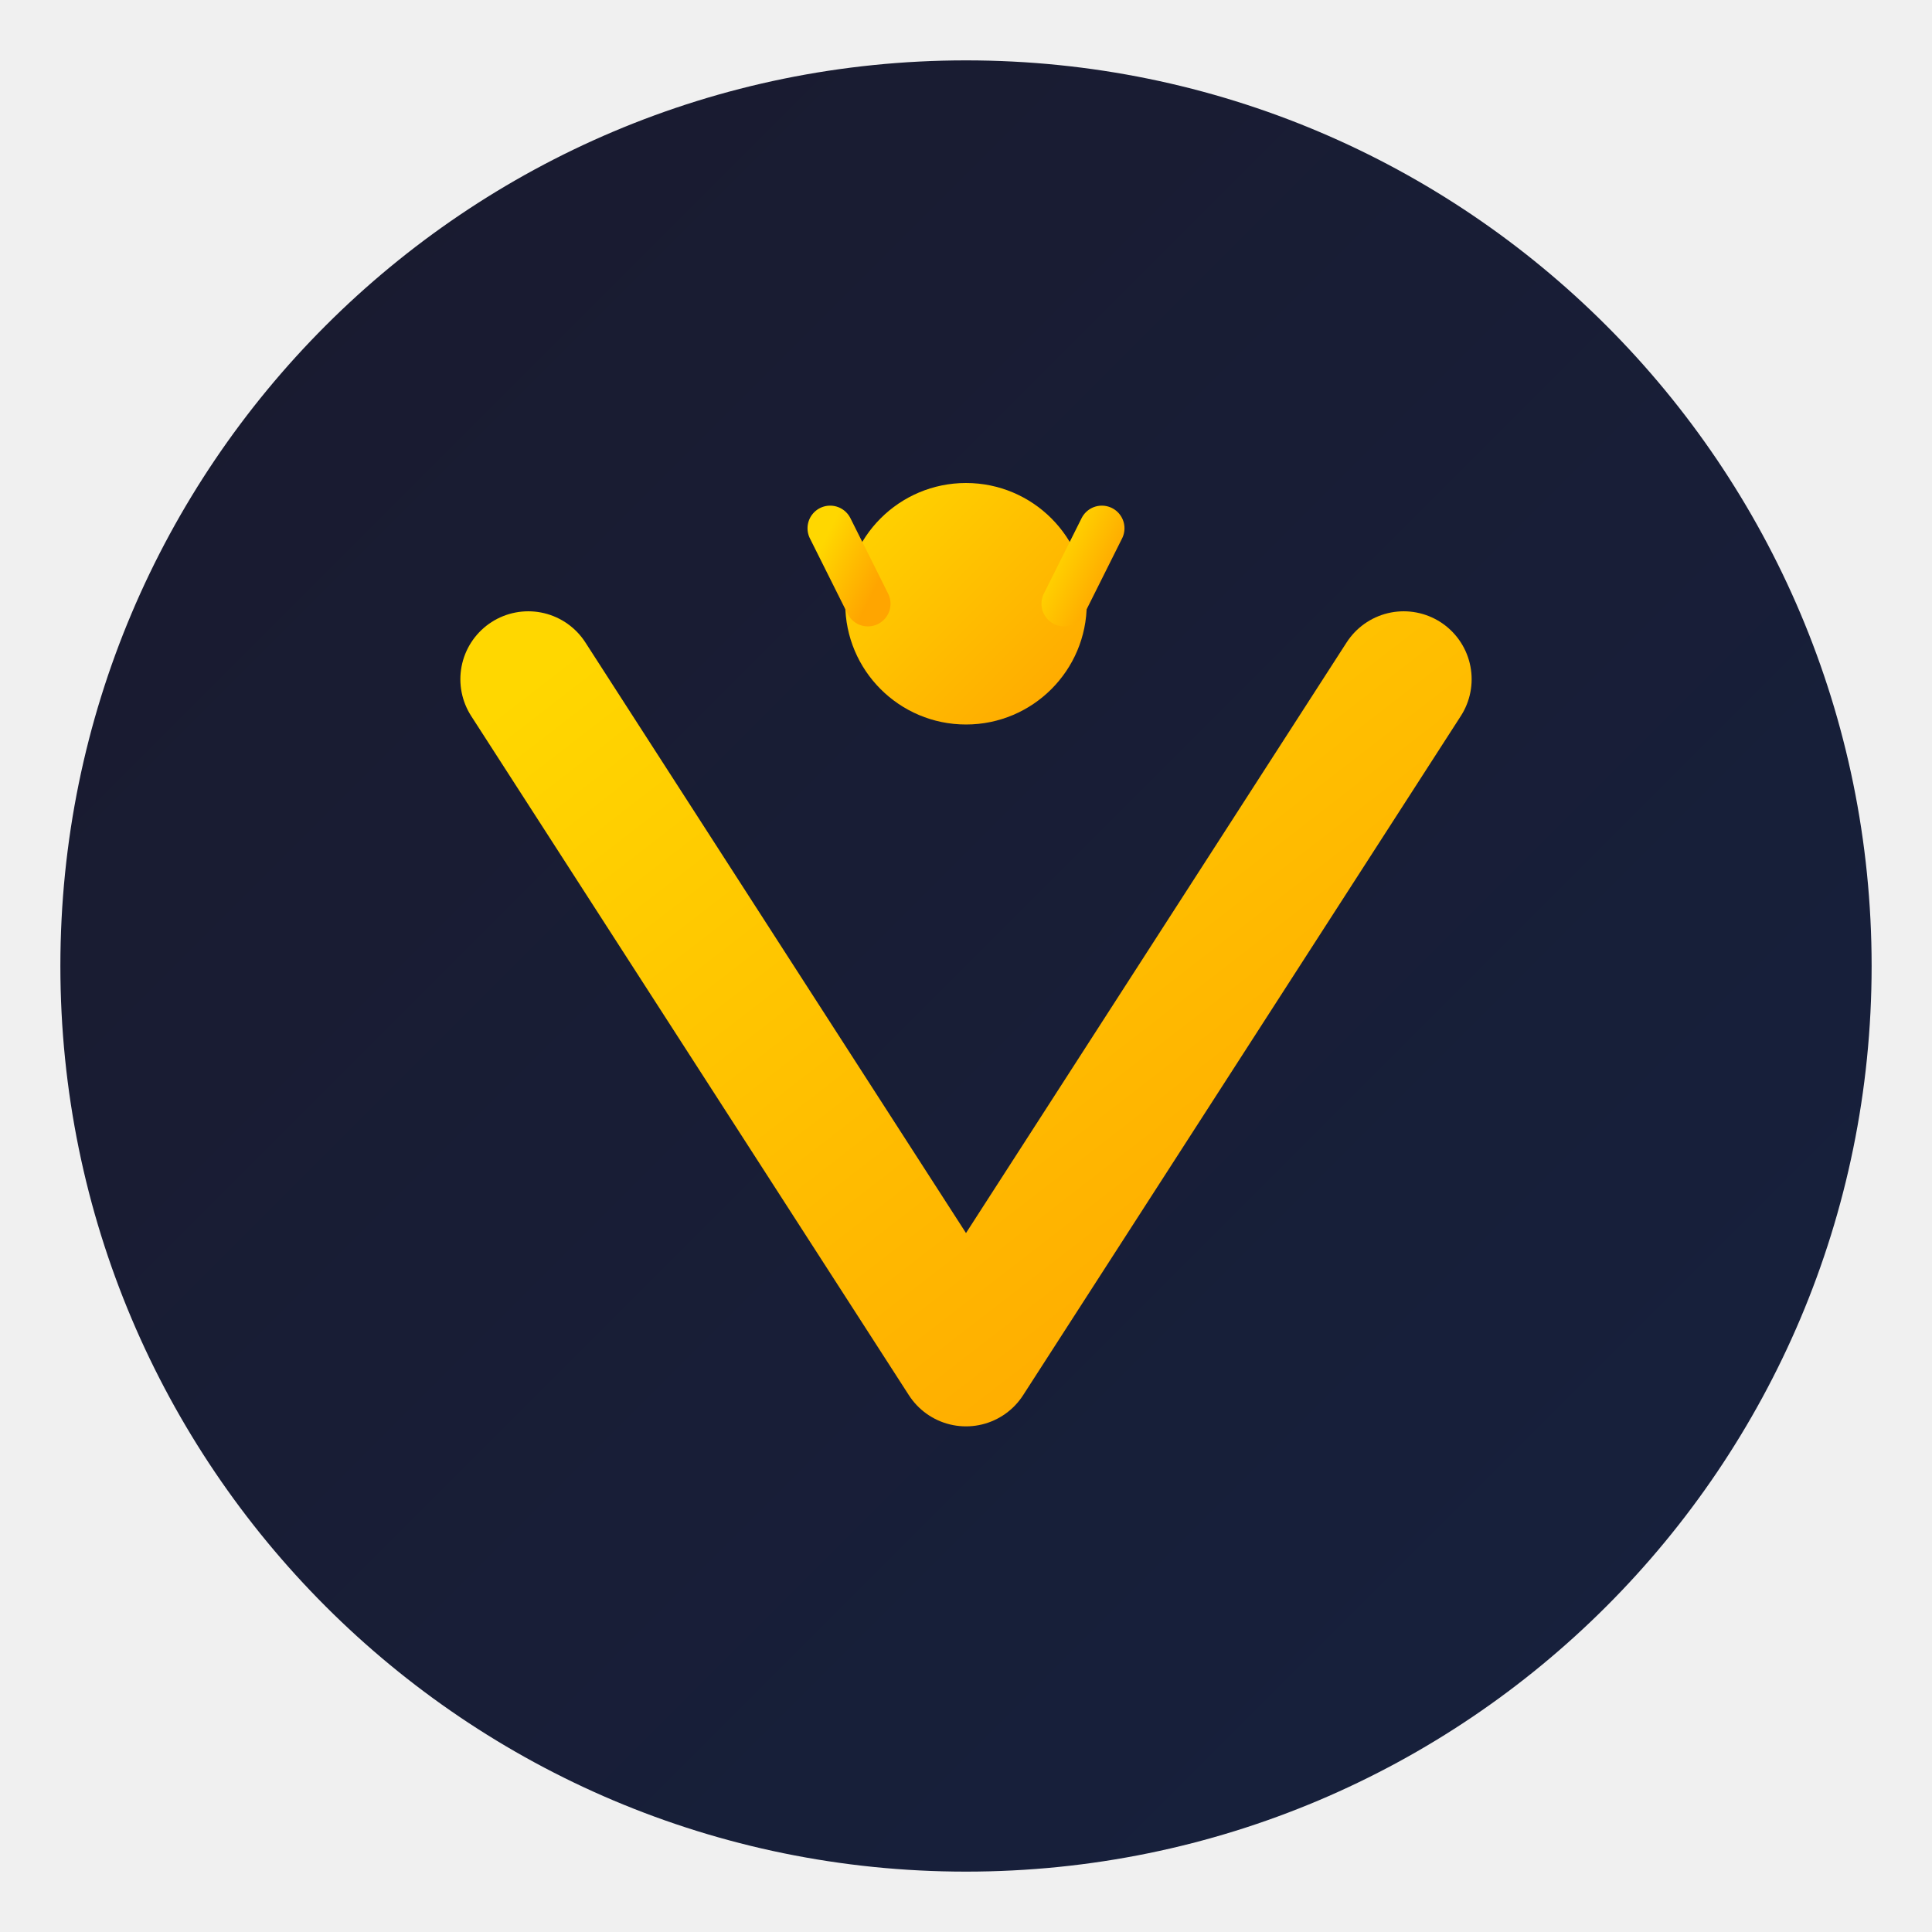
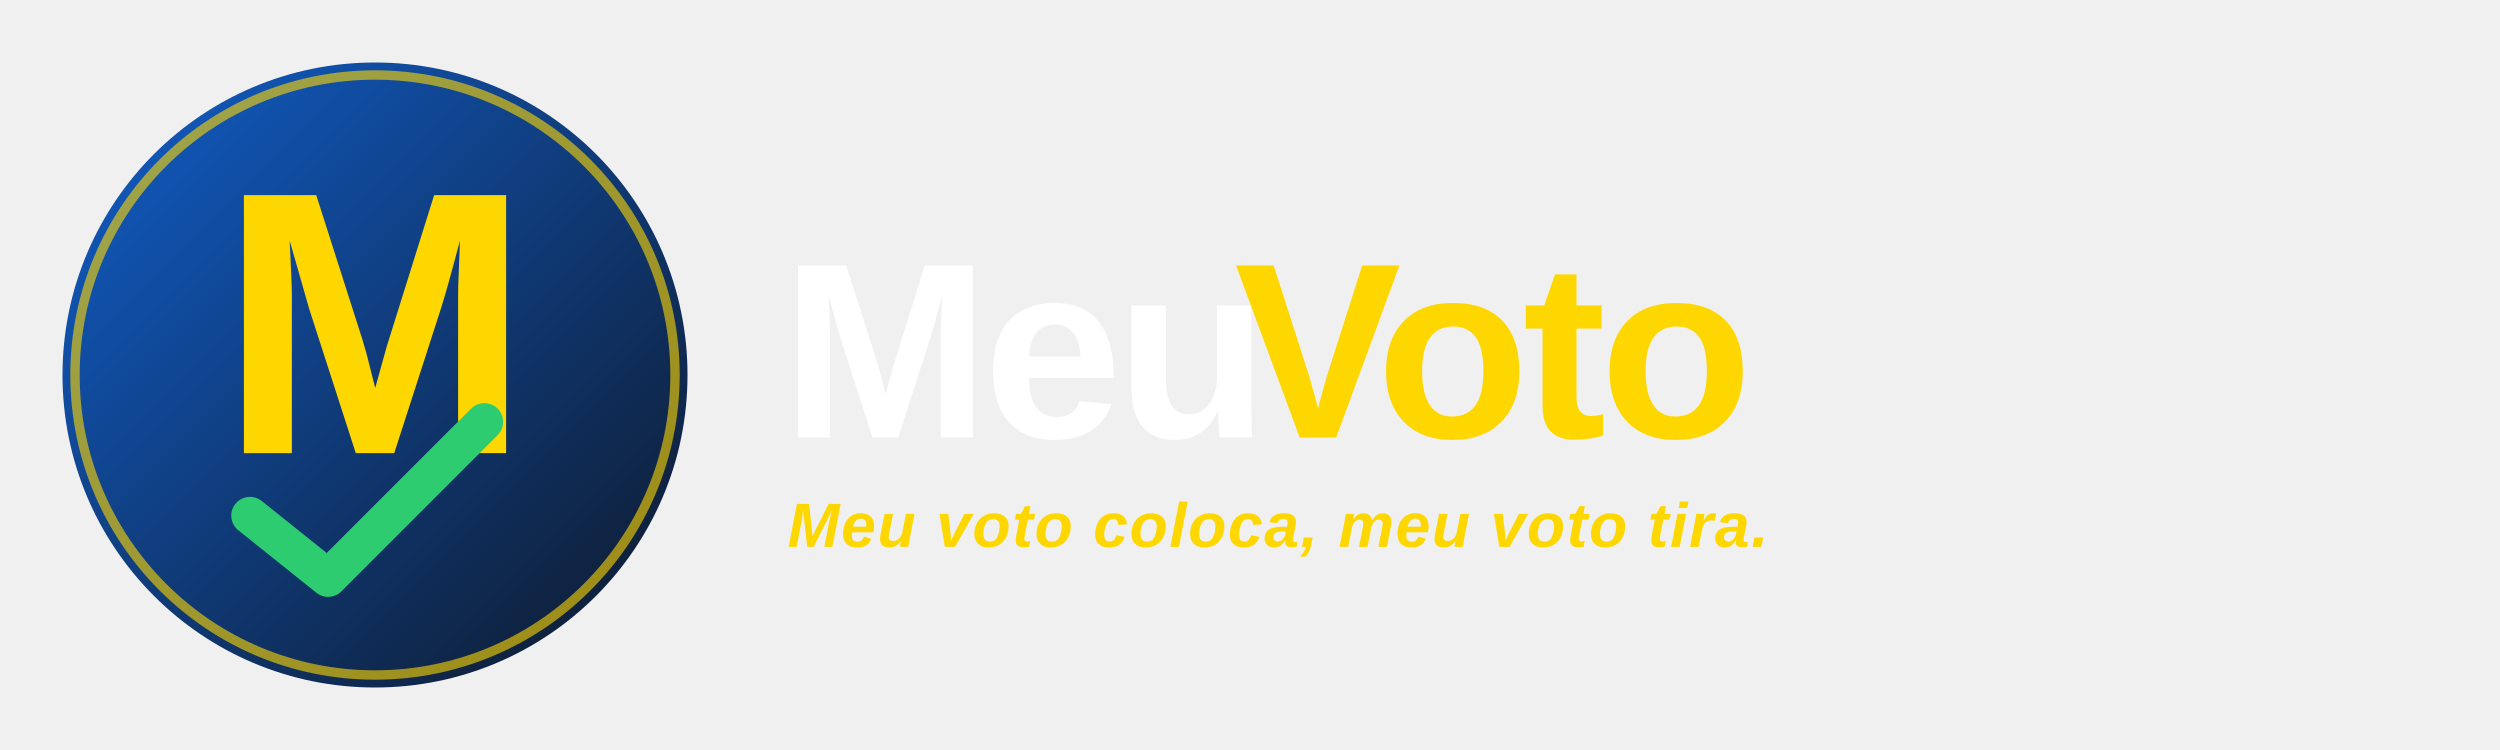
- <svg xmlns="http://www.w3.org/2000/svg" viewBox="0 0 1024 1024" width="1024" height="1024">
+ <svg xmlns="http://www.w3.org/2000/svg" viewBox="0 0 800 240">
  <defs>
-     <linearGradient id="goldGrad" x1="0%" y1="0%" x2="100%" y2="100%">
-       <stop offset="0%" stop-color="#FFD700" />
-       <stop offset="100%" stop-color="#FFA500" />
-     </linearGradient>
-     <linearGradient id="navyGrad" x1="0%" y1="0%" x2="100%" y2="100%">
-       <stop offset="0%" stop-color="#1a1a2e" />
-       <stop offset="100%" stop-color="#16213e" />
+     <linearGradient id="bg" x1="0%" y1="0%" x2="100%" y2="100%">
+       <stop offset="0%" stop-color="#115FCB" />
+       <stop offset="100%" stop-color="#0E1726" />
    </linearGradient>
  </defs>
-   <circle cx="512" cy="512" r="480" fill="url(#navyGrad)" />
-   <path d="M 280 360 L 512 720 L 744 360" stroke="url(#goldGrad)" stroke-width="72" stroke-linecap="round" stroke-linejoin="round" fill="none" />
-   <circle cx="512" cy="320" r="64" fill="url(#goldGrad)" />
-   <path d="M 460 320 L 440 280" stroke="url(#goldGrad)" stroke-width="24" stroke-linecap="round" />
-   <path d="M 564 320 L 584 280" stroke="url(#goldGrad)" stroke-width="24" stroke-linecap="round" />
+   <circle cx="120" cy="120" r="100" fill="url(#bg)" />
+   <circle cx="120" cy="120" r="96" fill="none" stroke="#FFD700" stroke-width="3" opacity="0.6" />
+   <text x="120" y="145" text-anchor="middle" font-family="Montserrat, Arial, sans-serif" font-weight="900" font-size="120" fill="#FFD700">M</text>
+   <path d="M80 165 L105 185 L155 135" stroke="#2ECC71" stroke-width="12" stroke-linecap="round" stroke-linejoin="round" fill="none" />
+   <text x="250" y="140" font-family="Montserrat, Arial, sans-serif" font-weight="900" font-size="80" fill="#FFFFFF" letter-spacing="-2">Meu</text>
+   <text x="250" y="140" font-family="Montserrat, Arial, sans-serif" font-weight="900" font-size="80" fill="#FFD700" letter-spacing="-2" dx="145">Voto</text>
+   <text x="252" y="175" font-family="Manrope, Arial, sans-serif" font-weight="700" font-size="20" fill="#FFD700" font-style="italic" letter-spacing="0.5">Meu voto coloca, meu voto tira.</text>
</svg>
